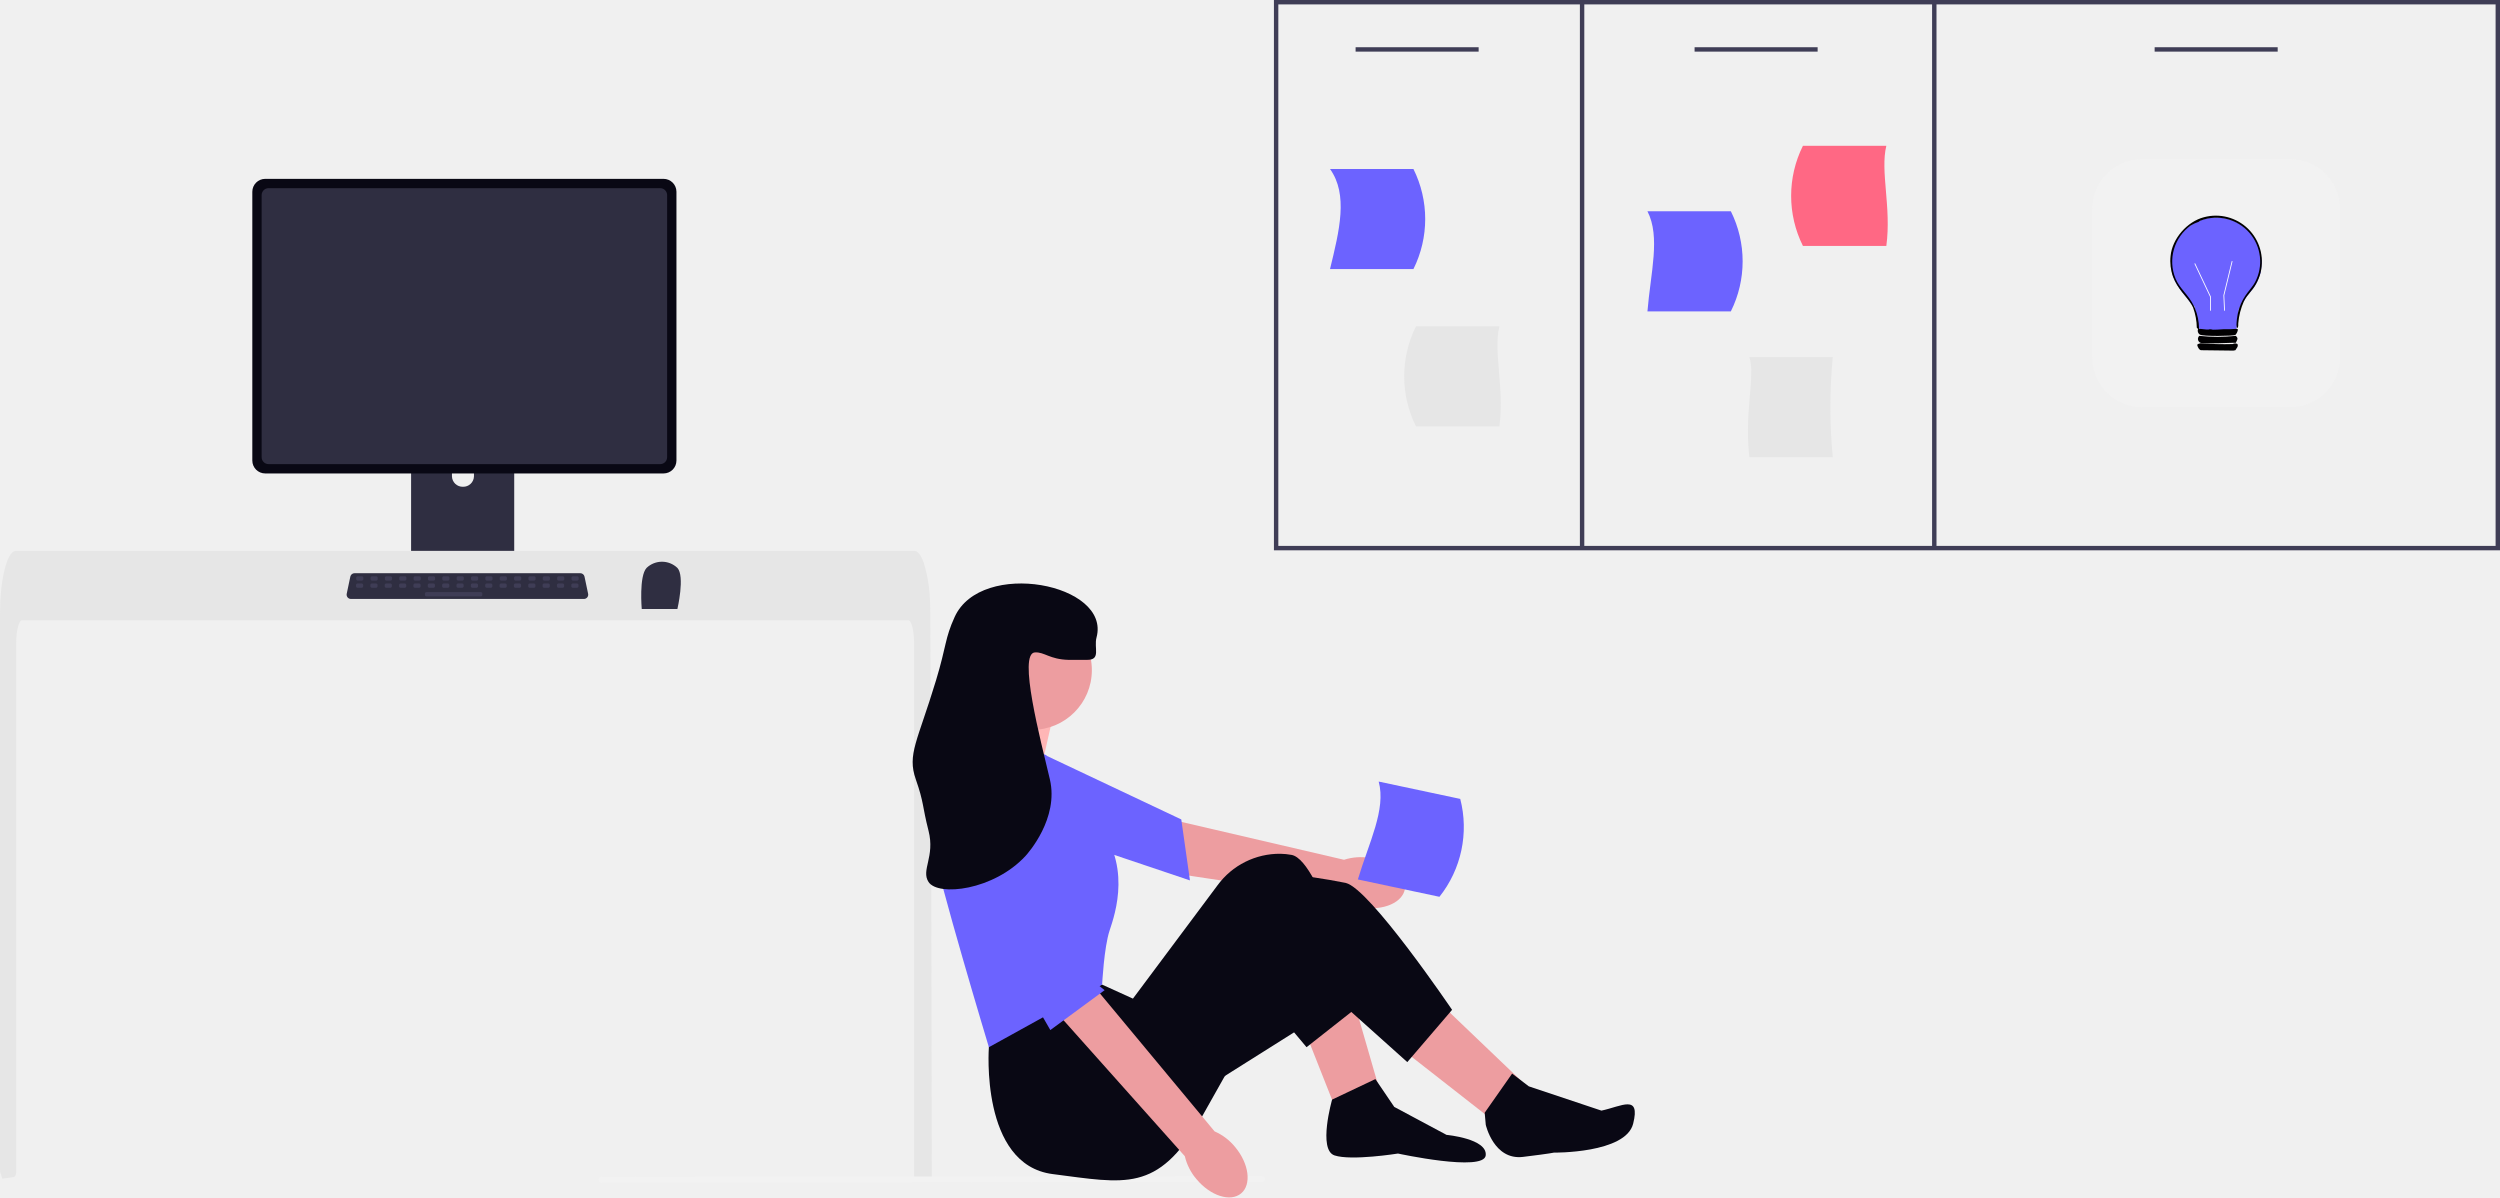
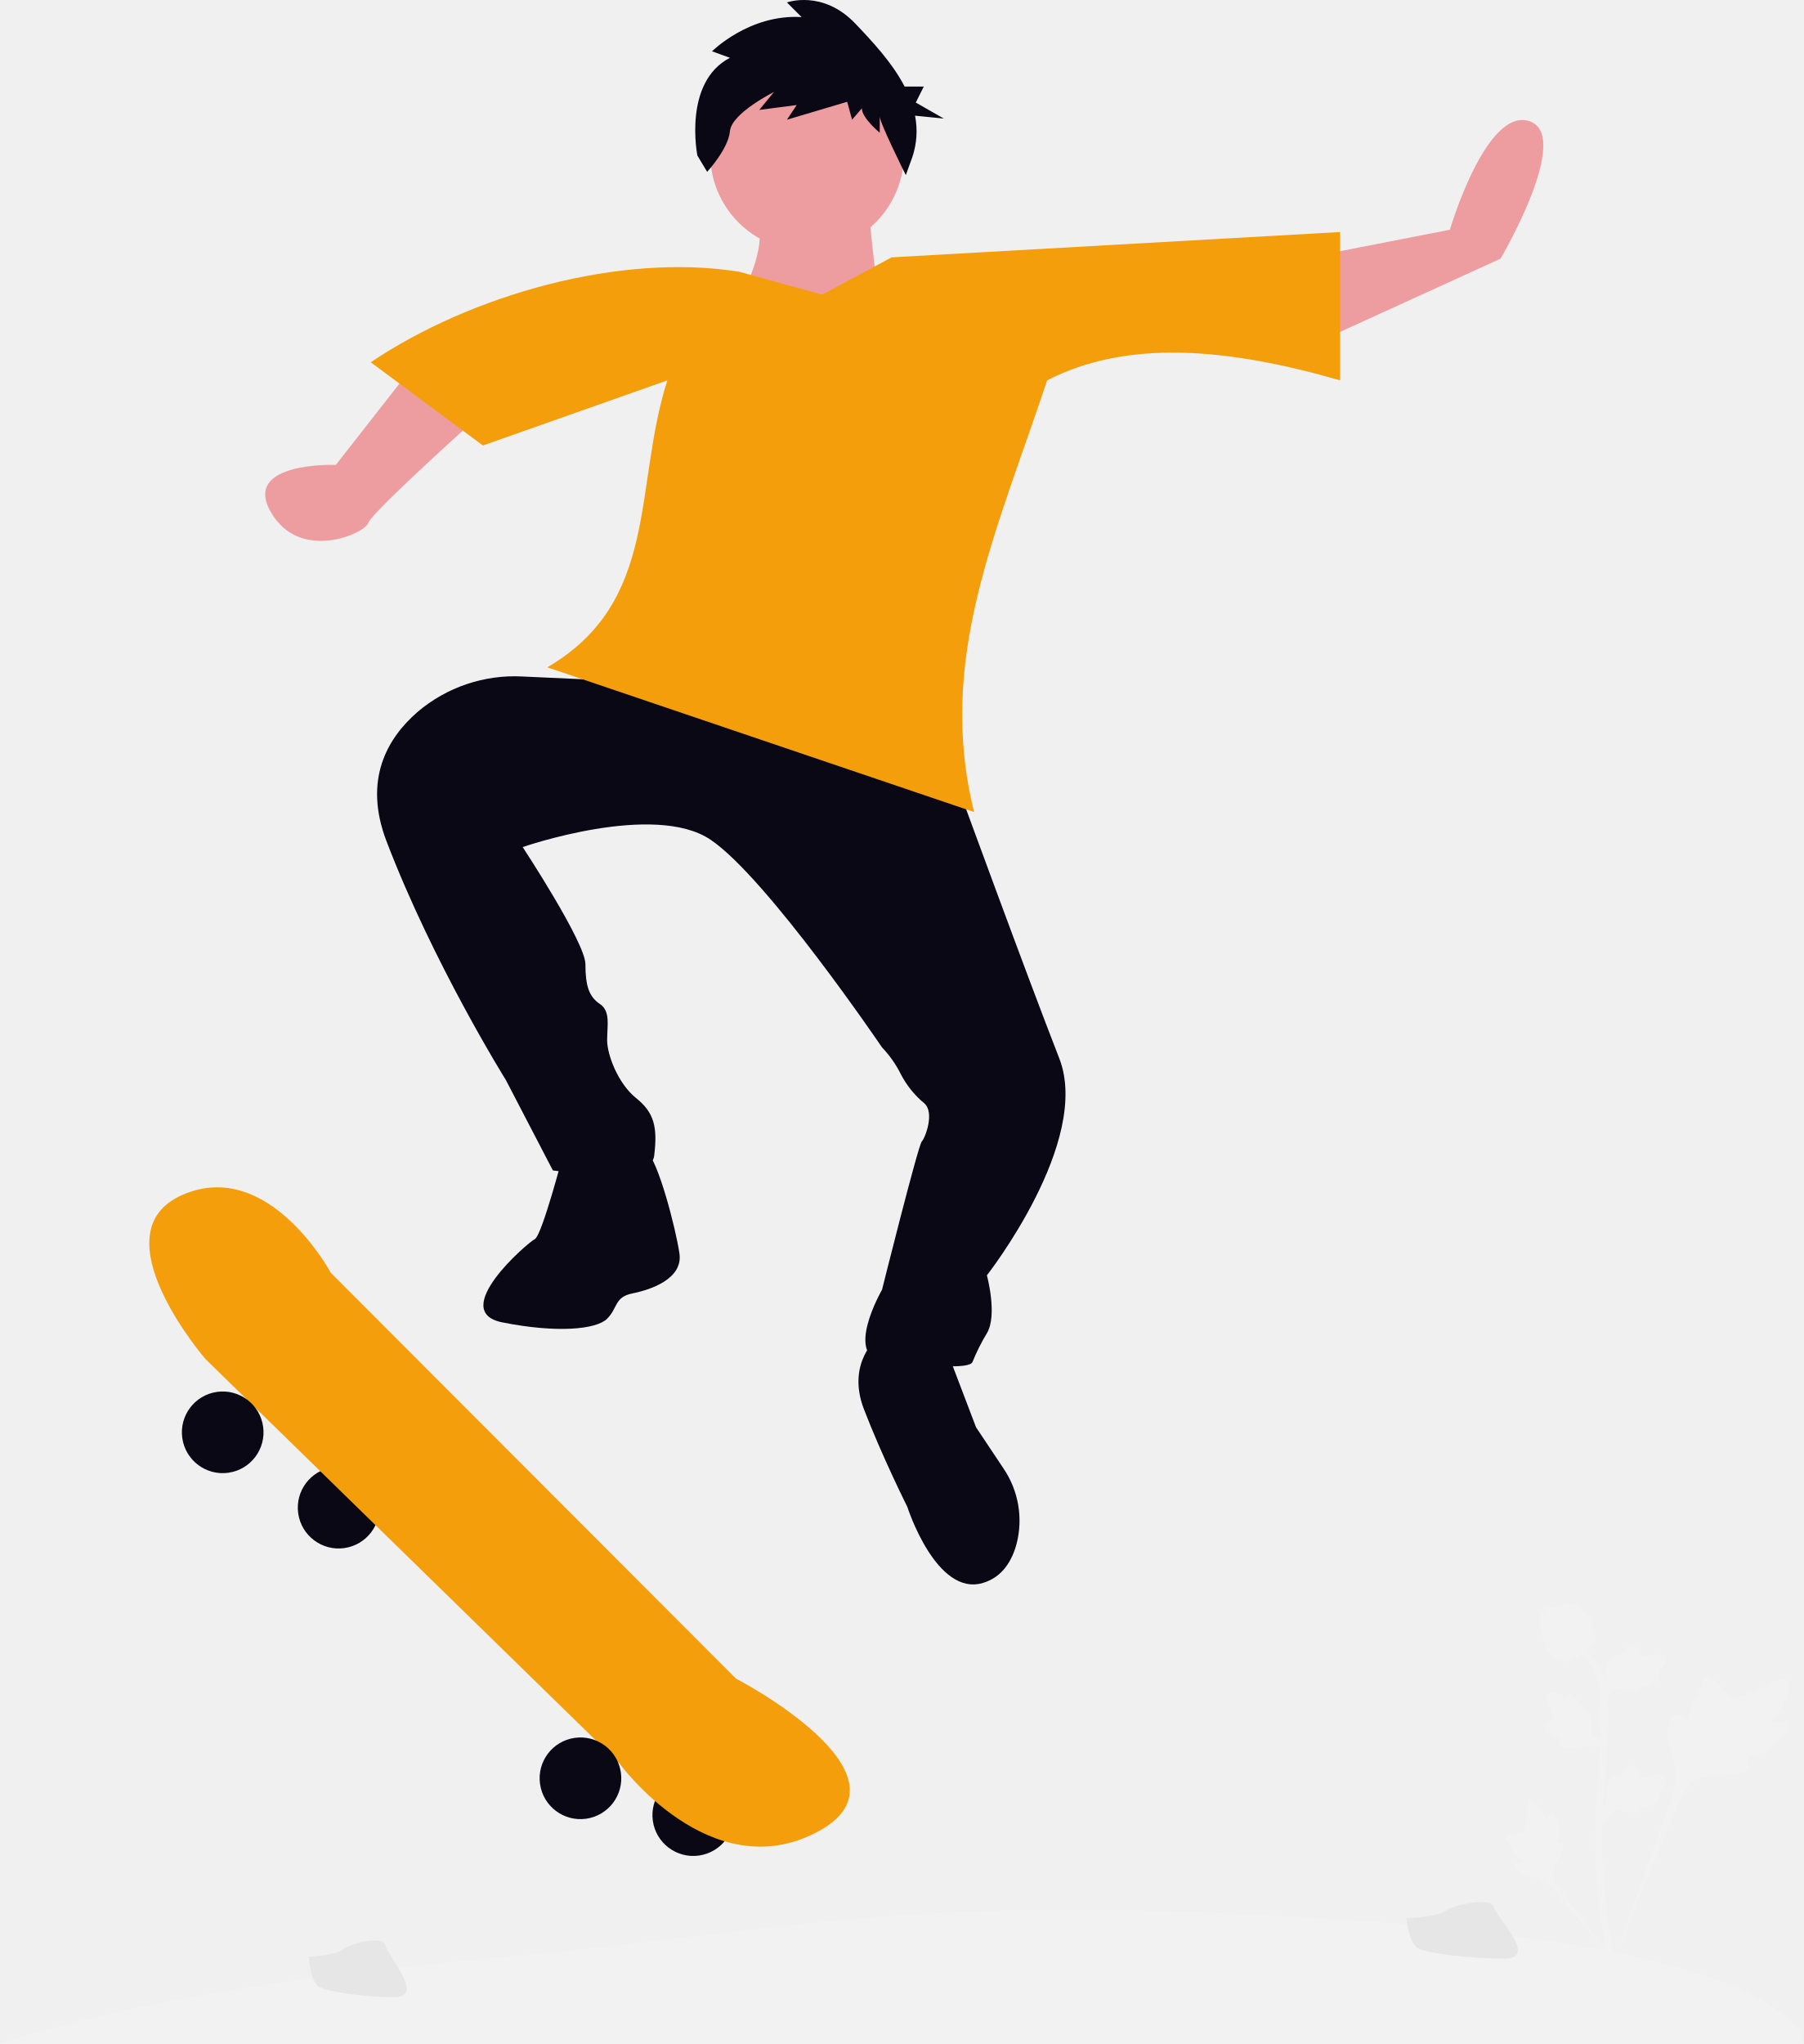
- <svg xmlns="http://www.w3.org/2000/svg" width="800" height="383.177" viewBox="0 0 800 383.177" role="img" artist="Katerina Limpitsouni" source="https://undraw.co/">
-   <g transform="translate(-567.999 -562.572)">
-     <path d="M573.658,515.865c0-4.11-.847-7.446-1.887-7.454H288.207c-1.045.008-1.887,3.344-1.892,7.454V685.072c0,.791-.368,1.454-.851,1.529q-1.141.179-2.283.332c-.019,0-.038.008-.057.008-.414.061-.828.107-1.243.161h0q-.32-.962-.632-1.943a2.362,2.362,0,0,1-.107-.712V506.195c0-1.135.028-2.278.075-3.4q.1-2.322.353-4.617c.8-7.124,2.593-11.948,4.636-11.963H573.77a1.519,1.519,0,0,1,.866.3,3.977,3.977,0,0,1,1.068,1.219,12.148,12.148,0,0,1,1.049,2.339,46.657,46.657,0,0,1,1.981,12.216c0,.046,0,.092,0,.138.066,1.242.1,2.508.094,3.773l.066,16.434.042,9.8.127,30.752.047,10.92.207,112.118h0c0,.847-.421,1.534-.941,1.534H574.6c-.52,0-.941-.687-.941-1.534Z" transform="translate(286.861 252.64)" fill="#e6e6e6" />
-     <path d="M939.323,748.945l-211.468.235a.913.913,0,0,1,0-1.826l211.467-.235a.913.913,0,0,1,0,1.826Z" transform="translate(32.597 191.817)" fill="#f2f2f2" />
-     <path d="M701.971,385.933H672.153a1.542,1.542,0,0,0-1.589,1.489v44.045h33V387.422a1.543,1.543,0,0,0-1.593-1.489Zm-14.809,25.024a3.428,3.428,0,0,1-3.521-3.292v-5.078a3.529,3.529,0,0,1,7.042,0v5.08a3.428,3.428,0,0,1-3.521,3.29Z" transform="translate(28.984 307.383)" fill="#2f2e41" />
-     <path d="M670.341,488.675v4.545a.89.89,0,0,0,.888.888h31.429a.893.893,0,0,0,.888-.888v-4.545Z" transform="translate(29.105 258.548)" fill="#3f3d56" />
-     <path d="M691.541,225.888H564.08a4.138,4.138,0,0,0-4.131,4.131v86.013a4.134,4.134,0,0,0,4.131,4.131H691.541a4.134,4.134,0,0,0,4.131-4.131V230.019A4.138,4.138,0,0,0,691.541,225.888Z" transform="translate(88.791 393.915)" fill="#090814" />
-     <path d="M693.99,232.382H568.655a2.214,2.214,0,0,0-2.209,2.214v83.881a2.213,2.213,0,0,0,2.209,2.209H693.99a2.213,2.213,0,0,0,2.209-2.209V234.594a2.214,2.214,0,0,0-2.209-2.214Z" transform="translate(85.278 390.406)" fill="#2f2e41" />
-     <path d="M701.586,494.25H627.019a1.372,1.372,0,0,1-1.342-1.654l1.157-5.5a1.378,1.378,0,0,1,1.342-1.089h72.253a1.378,1.378,0,0,1,1.342,1.089l1.157,5.5a1.372,1.372,0,0,1-1.342,1.654Z" transform="translate(53.27 259.988)" fill="#2f2e41" />
-     <rect width="2.297" height="1.378" rx="0.488" transform="translate(681.975 746.988)" fill="#3f3d56" />
-     <rect width="2.297" height="1.378" rx="0.488" transform="translate(686.568 746.988)" fill="#3f3d56" />
-     <rect width="2.297" height="1.378" rx="0.488" transform="translate(691.162 746.988)" fill="#3f3d56" />
-     <rect width="2.297" height="1.378" rx="0.488" transform="translate(695.755 746.988)" fill="#3f3d56" />
-     <rect width="2.297" height="1.378" rx="0.488" transform="translate(700.347 746.988)" fill="#3f3d56" />
-     <rect width="2.297" height="1.378" rx="0.488" transform="translate(704.94 746.988)" fill="#3f3d56" />
-     <rect width="2.297" height="1.378" rx="0.488" transform="translate(709.532 746.988)" fill="#3f3d56" />
-     <rect width="2.297" height="1.378" rx="0.488" transform="translate(714.127 746.988)" fill="#3f3d56" />
-     <rect width="2.297" height="1.378" rx="0.488" transform="translate(718.721 746.988)" fill="#3f3d56" />
-     <rect width="2.297" height="1.378" rx="0.488" transform="translate(723.312 746.988)" fill="#3f3d56" />
-     <rect width="2.297" height="1.378" rx="0.488" transform="translate(727.908 746.988)" fill="#3f3d56" />
-     <rect width="2.297" height="1.378" rx="0.488" transform="translate(732.499 746.988)" fill="#3f3d56" />
-     <rect width="2.297" height="1.378" rx="0.488" transform="translate(737.093 746.988)" fill="#3f3d56" />
-     <rect width="2.297" height="1.378" rx="0.488" transform="translate(741.687 746.988)" fill="#3f3d56" />
-     <rect width="2.297" height="1.378" rx="0.488" transform="translate(746.28 746.988)" fill="#3f3d56" />
-     <rect width="2.297" height="1.378" rx="0.488" transform="translate(750.874 746.988)" fill="#3f3d56" />
-     <rect width="2.297" height="1.378" rx="0.488" transform="translate(681.919 749.286)" fill="#3f3d56" />
-     <rect width="2.297" height="1.378" rx="0.488" transform="translate(686.513 749.286)" fill="#3f3d56" />
-     <rect width="2.297" height="1.378" rx="0.488" transform="translate(691.107 749.286)" fill="#3f3d56" />
-     <rect width="2.297" height="1.378" rx="0.488" transform="translate(695.7 749.286)" fill="#3f3d56" />
-     <rect width="2.297" height="1.378" rx="0.488" transform="translate(700.292 749.286)" fill="#3f3d56" />
-     <rect width="2.297" height="1.378" rx="0.488" transform="translate(704.887 749.286)" fill="#3f3d56" />
-     <rect width="2.297" height="1.378" rx="0.488" transform="translate(709.479 749.286)" fill="#3f3d56" />
-     <rect width="2.297" height="1.378" rx="0.488" transform="translate(714.072 749.286)" fill="#3f3d56" />
-     <rect width="2.297" height="1.378" rx="0.488" transform="translate(718.666 749.286)" fill="#3f3d56" />
-     <rect width="2.297" height="1.378" rx="0.488" transform="translate(723.259 749.286)" fill="#3f3d56" />
-     <rect width="2.297" height="1.378" rx="0.488" transform="translate(727.853 749.286)" fill="#3f3d56" />
-     <rect width="2.297" height="1.378" rx="0.488" transform="translate(732.444 749.286)" fill="#3f3d56" />
-     <rect width="2.297" height="1.378" rx="0.488" transform="translate(737.038 749.286)" fill="#3f3d56" />
-     <rect width="2.297" height="1.378" rx="0.488" transform="translate(741.631 749.286)" fill="#3f3d56" />
-     <rect width="2.297" height="1.378" rx="0.488" transform="translate(746.225 749.286)" fill="#3f3d56" />
-     <rect width="2.297" height="1.378" rx="0.488" transform="translate(750.818 749.286)" fill="#3f3d56" />
-     <rect width="18.373" height="1.378" rx="0.488" transform="translate(703.968 752.041)" fill="#3f3d56" />
-     <g transform="translate(860.046 749.286)">
-       <path d="M247.828,590.935c6.9,1.057,11.943,5.473,11.269,9.859s-6.81,7.089-13.71,6.031a17.463,17.463,0,0,1-7.669-3.033l-49.9-7.517-1.881-17.237L239.6,591.533a17.463,17.463,0,0,1,8.229-.6Z" transform="translate(-101.563 -503.119)" fill="#ed9da0" />
-       <path d="M284.94,543.963l11.31,24L353.1,587.1h0l-2.77-19.506h0l-52.466-24.8Z" transform="translate(-264.365 -492.085)" fill="#6c63ff" />
-       <path d="M198.684,671.045l10.154,25.683,13.14-8.959-7.767-26.878Z" transform="translate(-73.246 -528.041)" fill="#ed9da0" />
-       <path d="M143.907,661.75l26.878,25.683-10.751,11.349-27.474-21.5Z" transform="translate(23.939 -528.302)" fill="#ed9da0" />
-       <path d="M347.251,534.725l.3-2.091,6.869-13.439,22.7,5.973-4.181,18.516Z" transform="translate(-331.714 -484.897)" fill="#ffb6b6" />
-       <path d="M208.083,647.168l-.7,8.971s-2.885,37.618,20.409,40.6,33.448,5.973,47.186-17.321l21.5-38.226,12.561,14.944,16.707-13.154s-11.945-46.588-21.5-48.38a21.813,21.813,0,0,0-3.565-.36,24.61,24.61,0,0,0-20.1,10.046l-27.1,36.305-9.855-4.479-35.539,11.049Z" transform="translate(-182.989 -507.748)" fill="#090814" />
-       <path d="M170.559,706.8l-6.035-8.906-13.852,6.573s-4.6,16.067.774,17.859,20.31-.6,20.31-.6,27.475,5.973,28.073.6-12.543-6.573-12.543-6.573L170.559,706.8Z" transform="translate(-16.448 -539.307)" fill="#090814" />
-       <path d="M179.867,670.847l41.513-26.156,21.2,18.988,14.333-16.724s-26.281-38.824-34.047-40.616a200.3,200.3,0,0,0-20.31-2.987l-38.226,35.24,15.53,32.254h0Z" transform="translate(-84.293 -510.522)" fill="#090814" />
-       <path d="M89.055,695.38,80.277,707.9l.344,3.863s2.559,11.418,11.926,10.271,9.775-1.362,9.775-1.362,23.076.292,25.465-9.265-3.671-5.556-10.147-4.181l-23.255-7.774-5.33-4.075Z" transform="translate(102.777 -538.542)" fill="#090814" />
-       <ellipse cx="19.113" cy="19.113" rx="19.113" ry="19.113" transform="translate(19.121 8.614)" fill="#ed9da0" />
-       <path d="M354.467,545.162,326.993,536.8s-10.751,25.086-8.959,36.435,18.117,65.415,18.117,65.415l36.237-20.021s.6-11.945,2.389-17.321,7.466-21.8-5.077-35.539-15.231-20.607-15.231-20.607Z" transform="translate(-311.753 -490.258)" fill="#6c63ff" />
-       <g transform="translate(15.145 66.954)">
-         <path d="M316.826,706.559c4.47,5.357,5.332,12.007,1.922,14.854s-9.8.808-14.27-4.551a17.461,17.461,0,0,1-3.741-7.35l-42.329-47.461,13.117-7.09,38.734,46.6a17.465,17.465,0,0,1,6.565,5h0Z" transform="translate(-228.787 -593.19)" fill="#ed9da0" />
-         <path d="M330.694,566.148,324.2,591.871,353.116,642.1l17.372-12.765-4.262-3.414-24.8-52.462Z" transform="translate(-324.2 -566.148)" fill="#6c63ff" />
+ <svg xmlns="http://www.w3.org/2000/svg" width="706.42" height="800.429" viewBox="0 0 706.42 800.429" role="img" artist="Katerina Limpitsouni" source="https://undraw.co/">
+   <g transform="translate(-607 -140.001)">
+     <g transform="translate(-102.999 -181.031)">
+       <g transform="translate(813.876 321.032)">
+         <path d="M468.821,320.536c17.442,14.535-17.442,59.756-17.442,59.756s82.848,3.23,76.308,3.23S515.7,314.883,515.7,314.883,451.379,306,468.821,320.536Z" transform="translate(-279.959 -240.245)" fill="#ed9da0" />
+         <ellipse cx="37.929" cy="37.93" rx="37.929" ry="37.93" transform="translate(174.318 22.405)" fill="#ed9da0" />
+         <path d="M552.047,500.313l-7.016-2.552s14.67-14.67,35.081-13.395l-5.741-5.741s14.032-5.1,26.789,8.292c6.706,7.041,14.465,15.318,19.3,24.642h7.514l-3.136,6.272,10.976,6.272-11.266-1.127a31.65,31.65,0,0,1-1.066,16.244l-2.551,7.016s-10.205-20.411-10.205-22.962v6.379s-7.016-5.741-7.016-9.568l-3.827,4.465-1.914-7.016-23.6,7.016,3.827-5.741-14.67,1.914,5.741-7.016S552.685,522,552.047,529.016s-8.929,15.946-8.929,15.946l-3.827-6.378S533.55,509.881,552.047,500.313Z" transform="translate(-370.006 -477.673)" fill="#090814" />
+         <path d="M472.672,450.832l75.089,26.919,41.086,17s26.919,73.672,39.67,106.258-28.335,85.006-28.335,85.006,4.25,15.584,0,22.668a77,77,0,0,0-5.667,11.334c-1.417,2.834-17,1.417-34,0s-1.417-28.335-1.417-28.335,14.168-56.671,15.584-58.088c1.323-1.323,5.118-11.3,1-14.916a36.767,36.767,0,0,1-9.261-11.518,42.63,42.63,0,0,0-7.321-10.4s-44.9-66.221-67.08-81.281-73.672,2.834-73.672,2.834,24.577,37.361,24.577,45.861,1.417,12.751,5.667,15.584,2.833,8.5,2.833,14.168,4.25,17,11.334,22.668,8.5,11.334,7.084,22.668-39.67,5.667-39.67,5.667L411.751,609.51S383.416,564.173,365,516c-9.209-24.085.354-40.378,12.22-50.65a58.641,58.641,0,0,1,41.115-13.834l66.6,3.038-47.678-13.643Z" transform="translate(-317.495 -186.599)" fill="#090814" />
+         <path d="M614.915,385.724l80.756-36.836s28.335-48.17,11.334-53.837-31.169,42.5-31.169,42.5l-58.088,11.334Z" transform="translate(-211.803 -247.584)" fill="#ed9da0" />
+         <path d="M413.308,381.082s-41.086,36.836-42.5,41.086-26.919,15.584-38.253-4.25,25.5-18.418,25.5-18.418l25.5-32.586Z" transform="translate(-330.386 -217.44)" fill="#ed9da0" />
+         <path d="M359.568,376.548l43.92,32.586,72.255-25.5c-13.43,42.047-2.908,86.578-47.02,112.371L595.9,552.673c-14.8-59.573,8.571-108.891,28.6-169.042,31.728-16.351,71.524-12.484,114.758,0V325.544l-175.68,9.917L536.4,350.075l-32.319-8.947C457.294,333.544,398.843,350.119,359.568,376.548Z" transform="translate(-318.224 -234.682)" fill="#f59e0b" />
+         <path d="M454.754,580.285c4.25,2.834,11.334,29.752,12.751,39.67s-11.334,14.168-18.418,15.584-5.667,5.667-9.917,9.917-19.835,5.667-41.086,1.417S408,615.7,410.834,614.287s11.334-34,11.334-34S450.5,577.451,454.754,580.285Z" transform="translate(-305.244 -129.039)" fill="#090814" />
+         <path d="M529.131,636.582l11.334,29.752,10.717,16.075a36.405,36.405,0,0,1,5.145,29.624c-1.8,6.643-5.546,12.92-13.028,15.222-18.418,5.667-29.752-29.752-29.752-29.752s-9.917-19.835-17-38.253,5.667-28.335,5.667-28.335Z" transform="translate(-262.029 -107.413)" fill="#090814" />
      </g>
-       <path d="M391.172,494.325c-4.9-.012-5.18.021-5.973,0-6.08-.16-7.67-2.552-10.751-2.389-5.5.291,1.759,27.869,4.778,40.616,2.958,12.5-7.045,23.707-7.764,24.489-10.157,11.046-28,13.066-31.059,8.362-2.478-3.808,2.123-8.053,0-16.375-2.075-8.135-1.4-8.813-4.082-16.476-2.8-8.026.549-12.074,6.471-31.656,3.4-11.247,2.8-13.343,5.973-20.31,8.483-18.619,50.061-10.691,45.394,6.573-.9,3.339,1.5,7.178-2.987,7.164Z" transform="translate(-335.317 -469.883)" fill="#090814" />
+       <g transform="translate(765.647 789.809) rotate(-8)">
+         <ellipse cx="15.988" cy="15.988" rx="15.988" ry="15.988" transform="translate(43.326 115.161)" fill="#090814" />
+         <ellipse cx="15.988" cy="15.988" rx="15.988" ry="15.988" transform="translate(164.127 253.728)" fill="#090814" />
+         <path d="M15.791,66.306,154.356,245.731s28.424,53.295,72.836,37.306S204.1,219.084,204.1,219.084L69.085,39.659S51.32-8.558,15.791,1.339s0,64.968,0,64.968Z" transform="translate(0 0)" fill="#f59e0b" />
+         <ellipse cx="15.988" cy="15.988" rx="15.988" ry="15.988" transform="translate(2.467 79.631)" fill="#090814" />
+         <ellipse cx="15.988" cy="15.988" rx="15.988" ry="15.988" transform="translate(122.38 233.298)" fill="#090814" />
+       </g>
+       <path d="M532.212,1.3c-176.6-12.042-212.135,3.121-345.188,15.164S0,49.466,0,49.466H706.417S708.816,13.339,532.212,1.3Z" transform="translate(710 1071.995)" fill="#f2f2f2" />
    </g>
-     <path d="M-.719-.831a7.127,7.127,0,0,1,9.861,0c2.465,2.641,0,13.153,0,13.153H-2.264S-3.184,1.81-.719-.831Z" transform="translate(775.621 745.135)" fill="#2f2e41" />
-     <g transform="translate(975.655 562.572)">
-       <g transform="translate(261.833 50.921)">
-         <rect width="79.364" height="79.364" rx="16" transform="translate(0)" fill="#f2f2f2" />
-         <g transform="translate(25.007 18.088)">
-           <path d="M28.959,14.479a17.565,17.565,0,0,1-.281,3.131,15.383,15.383,0,0,1-1.522,3.775c-1.287,2.287-2.668,3.142-3.8,5.381-.2.151-.4.287-.6.42-.408.263-.452,1.551-.885,1.773a.01.01,0,0,0-.009.006,1.638,1.638,0,0,0-.223.745v.006c-.218,1.28-.408,3.882-.627,5.422-.029.188-.056.358-.085.508-.074.408-.151.668-.237.7-1.055.408-1.506-.151-2.66,0-.621.083-3.788.591-4.433.591a9.206,9.206,0,0,1-4.3-1.291c-.1-.045-.207-.092-.314-.139-.04-.015-.073-.033-.112-.047-.425-.18-.827-4.725-1.226-6.445a.011.011,0,0,1,0-.009c-.083-.358-.166-.591-.251-.638l-.063-.035q-.394-.227-.772-.488C5.034,25.31,2.094,22.9.642,18.954A16.619,16.619,0,0,1,0,14.479a14.479,14.479,0,0,1,28.959,0Z" transform="translate(0.231 0.568)" fill="#6c63ff" />
-           <path d="M28.881,18.181a15.384,15.384,0,0,1-1.522,3.774c-1.287,2.287-2.668,3.142-3.8,5.381a21.578,21.578,0,0,0-1.838,7.153c-.026.21.029.449,0,.656-.067.458.015.376-.263.789-.125.071-.2-.029-.246-.223a6.17,6.17,0,0,1-.018-1.483,19.533,19.533,0,0,1,.644-3.939v-.006c.071-.257.148-.506.223-.745,1.368-4.167,3.89-6.055,5.035-8.236A14.05,14.05,0,0,0,9.773,1.549c-.656.24-.621.376-.656.4A13.333,13.333,0,0,0,6.559,3.124,14.26,14.26,0,0,0,1.64,20.116c1.323,3.253,4.1,5.088,5.889,8.784q.161.322.311.674a.011.011,0,0,0,0,.009,18.065,18.065,0,0,1,1.341,6.5c0,.04.006.077.006.115.106.009.21.015.311.024,1.569.136,2.586.387,3.112.115l.579.059c.192.269,3.421-.059,3.936-.063h.133a35.981,35.981,0,0,0,3.867-.11c.063-.006.133-.015.2-.024a.346.346,0,0,1,.263.4,3.126,3.126,0,0,1-.786,1.572c-.605.354-10.478.535-11.419-.13a1.481,1.481,0,0,1-.523-1.771c-.018-.083-.38-.319-.4-.4a19.952,19.952,0,0,0-1.179-6.43,7.759,7.759,0,0,0-.526-1.019C5.236,25.879,2.3,23.466.845,19.52A14.753,14.753,0,0,1,.066,12.9C.589,7.345,5.381,1.879,10.759.5A14.732,14.732,0,0,1,28.881,18.181Z" transform="translate(0.024 -0.001)" fill="#010001" />
-           <path d="M12.1,0c.937.891.439,1.192,0,2.231-.55-.125-9.973.479-11.285,0A1.337,1.337,0,0,1,.422,0,52.612,52.612,0,0,0,12.1,0Z" transform="translate(8.865 38.464)" fill="#010001" />
-           <path d="M12.857.262c.369.819-.337,1.323-.656,1.968l-.658.132L1.177,2.231C.553,2.111.157,1.237,0,.656a.387.387,0,0,1,.2-.394L1.046,0a93.249,93.249,0,0,0,10.3.262,1.5,1.5,0,0,1,1.509,0Z" transform="translate(8.636 40.826)" fill="#010001" />
-           <path d="M5.282,15.17H5.011V10.729L0,.116.246,0,5.282,10.666Z" transform="translate(7.702 15.241)" fill="#fff" />
-           <path d="M.223,15.891,0,10.952l.005-.019L2.665,0l.264.063L.274,10.98l.221,4.9Z" transform="translate(16.996 14.528)" fill="#fff" />
-         </g>
-       </g>
-       <path d="M506.006,203.5V379.6H898.351V203.5Zm1.409,174.689V204.909h96.5v173.28Zm97.91-173.28H716.618v173.28H605.325Zm291.617,173.28H718.027V204.909H896.942Z" transform="translate(-506.006 -203.5)" fill="#3f3d56" />
-       <path d="M558.18,312.3H531.488c3-12.318,5.886-23.818,0-32.03H558.18A35.919,35.919,0,0,1,558.18,312.3Z" transform="translate(-513.539 -226.194)" fill="#6c63ff" />
-       <path d="M748.5,397.75H721.8c-1.669-14.848,2.014-25.915,0-32.03H748.5a167.1,167.1,0,0,0,0,32.03Z" transform="translate(-569.666 -251.454)" fill="#e6e6e6" />
-       <path d="M702.386,331.511H675.694c1-12.316,4.228-23.816,0-32.03h26.692A35.909,35.909,0,0,1,702.386,331.511Z" transform="translate(-556.168 -231.873)" fill="#6c63ff" />
-       <path d="M744.742,301.775h26.692c1.669-12.318-2.014-23.818,0-32.03H744.742A35.909,35.909,0,0,0,744.742,301.775Z" transform="translate(-575.464 -223.083)" fill="#ff6884" />
-       <path d="M568.958,383.772h26.692c1.669-12.318-2.014-23.818,0-32.03H568.958A35.909,35.909,0,0,0,568.958,383.772Z" transform="translate(-523.501 -247.322)" fill="#e6e6e6" />
-       <rect width="39.373" height="1.409" transform="translate(26.135 15.114)" fill="#3f3d56" />
-       <rect width="39.373" height="1.409" transform="translate(134.611 15.114)" fill="#3f3d56" />
-       <rect width="39.373" height="1.409" transform="translate(281.829 15.114)" fill="#3f3d56" />
+     <path d="M217.347,785.784s11.728-.361,15.263-2.878,18.041-5.522,18.918-1.486,17.625,20.076,4.384,20.183-30.766-2.062-34.294-4.211S217.347,785.784,217.347,785.784Z" transform="translate(940.584 105.377)" fill="#e6e6e6" />
+     <path d="M217.347,785.784s10.321-.361,13.431-2.878,15.876-5.522,16.648-1.486,15.51,20.075,3.858,20.182-27.075-2.062-30.179-4.211S217.347,785.784,217.347,785.784Z" transform="translate(510.584 120.457)" fill="#e6e6e6" />
+     <g transform="translate(1172.882 531.889)">
+       <path d="M162.375,302.682c-.886-1.493-4.717.106-5.422-1.25s2.858-3.408,4.892-8.109c.367-.848,2.678-6.19.967-7.838-3.243-3.124-18.085,9.769-23.279,5.55-1.14-.926-1.936-2.775-5.386-5.776-1.372-1.194-2.2-1.733-3.005-1.532-1.14.285-1.23,1.81-2.452,4.809-1.833,4.5-2.917,4.226-3.984,7.814-.793,2.664-.612,4.212-1.544,4.514-1.32.427-2.535-2.4-4.208-2.145-1.707.258-2.739,3.548-3.065,6.011-.612,4.622,1.086,7.672,2.027,10.879,1.022,3.485,1.629,8.786-.732,16.289l-23.37,65.844c5.159-13.511,20.1-50.548,26.375-64.311,1.812-3.973,3.813-8,7.921-9.594,3.955-1.531,9.387-.617,16.313-2.285.809-.195,3.053-.766,3.336-2.086.234-1.091-1.087-1.7-.884-2.723.272-1.371,2.868-1.388,6.059-2.97a18.879,18.879,0,0,0,4.856-3.583c.363-.344,5.765-5.52,4.586-7.508h0Z" transform="translate(-28.436 -19.33)" fill="#f2f2f2" />
+       <path d="M42,370.362c-.989,0-1.309,2.346-2.178,2.3s-.848-2.386-2.568-4.741c-.31-.425-2.265-3.1-3.568-2.736-2.469.69-.423,11.695-3.993,13.027a39.5,39.5,0,0,0-4.389.977c-.982.329-1.486.581-1.619,1.033-.189.641.533,1.126,1.653,2.591,1.679,2.2,1.233,2.651,2.686,4.21,1.079,1.158,1.891,1.516,1.77,2.06-.171.771-1.909.552-2.267,1.446-.366.912.951,2.368,2.066,3.239,2.092,1.634,4.079,1.681,5.924,2.144a15.557,15.557,0,0,1,7.784,5.059L68.87,431.44c-5.143-6.431-19.01-24.449-23.954-31.5-1.427-2.036-2.828-4.181-2.423-6.656.39-2.383,2.406-4.785,3.585-8.666.138-.453.505-1.72-.061-2.239-.468-.43-1.148.043-1.591-.352-.594-.529.146-1.808.29-3.83a10.749,10.749,0,0,0-.357-3.417c-.064-.278-1.046-4.422-2.362-4.417h0Z" transform="translate(0 -52.347)" fill="#f2f2f2" />
+       <path d="M87.253,365.6l-.6-5.317.272-.4a9.837,9.837,0,0,0,1.909-5.412c0-.275-.012-.549-.024-.829a8.316,8.316,0,0,1,.6-4.095c.4-.9,1.535-2.97,3.237-2.714a1.928,1.928,0,0,1,1.068.521l.121-.19A5.849,5.849,0,0,1,95.2,345.67a6.838,6.838,0,0,0,1.135-1.148c.221-.275.393-.516.538-.719a2.5,2.5,0,0,1,2.029-1.332,2.665,2.665,0,0,1,2.027,1.54,12.815,12.815,0,0,1,1.177,2.326,4.024,4.024,0,0,0,.2.457c.349.513,3.187.033,4.256-.141,2.4-.4,4.48-.747,5.336.768.614,1.083.158,2.516-1.4,4.372a8.68,8.68,0,0,1-1.456,1.361,1.779,1.779,0,0,1,.855,1.117h0c.323,1.289-.784,2.58-3.291,3.843a8.85,8.85,0,0,1-2.635.94,10.355,10.355,0,0,1-1.477.131,1.75,1.75,0,0,1-.217.788c-.44.809-1.357,1.194-2.738,1.1a21.468,21.468,0,0,1-3.875-.624,9.4,9.4,0,0,0-2.447-.365c-1.209.1-2.141,1.065-3.235,2.321l-2.73,3.191h0Z" transform="translate(-25.536 -43.155)" fill="#f2f2f2" />
+       <path d="M75.019,314.62l-4.992,1.925-.459-.161a9.836,9.836,0,0,0-5.719-.474c-.266.068-.528.151-.8.234a8.317,8.317,0,0,1-4.114.455c-.969-.163-3.263-.732-3.446-2.443a1.928,1.928,0,0,1,.233-1.165l-.214-.069a5.849,5.849,0,0,1-1.784-.932,6.84,6.84,0,0,0-1.4-.807c-.322-.144-.6-.249-.832-.338a2.5,2.5,0,0,1-1.8-1.625,2.665,2.665,0,0,1,.976-2.351,12.812,12.812,0,0,1,1.951-1.729,4.023,4.023,0,0,0,.392-.308c.408-.468-.776-3.091-1.216-4.081-1-2.221-1.859-4.144-.611-5.356.892-.868,2.394-.791,4.583.241a8.68,8.68,0,0,1,1.685,1.063,1.779,1.779,0,0,1,.863-1.11h0c1.165-.64,2.695.1,4.552,2.209a8.849,8.849,0,0,1,1.577,2.311,10.355,10.355,0,0,1,.5,1.4,1.75,1.75,0,0,1,.817.01c.894.221,1.5,1.01,1.76,2.369a21.465,21.465,0,0,1,.38,3.907,9.4,9.4,0,0,0,.268,2.459c.4,1.145,1.574,1.8,3.065,2.54l3.779,1.832h0Z" transform="translate(-10.538 -23.833)" fill="#f2f2f2" />
+       <path d="M87.253,286.031l-.6-5.317.272-.4a9.837,9.837,0,0,0,1.909-5.412c0-.275-.012-.549-.024-.829a8.316,8.316,0,0,1,.6-4.095c.4-.9,1.535-2.97,3.237-2.714a1.928,1.928,0,0,1,1.068.521l.121-.19A5.849,5.849,0,0,1,95.2,266.1a6.841,6.841,0,0,0,1.135-1.148c.221-.275.393-.516.538-.719a2.5,2.5,0,0,1,2.029-1.332,2.665,2.665,0,0,1,2.027,1.54,12.816,12.816,0,0,1,1.177,2.326,4.02,4.02,0,0,0,.2.457c.349.513,3.187.033,4.256-.141,2.4-.4,4.48-.747,5.336.768.614,1.083.158,2.516-1.4,4.372a8.681,8.681,0,0,1-1.456,1.361,1.779,1.779,0,0,1,.855,1.117h0c.323,1.289-.784,2.58-3.291,3.843a8.849,8.849,0,0,1-2.635.94,10.351,10.351,0,0,1-1.477.131,1.75,1.75,0,0,1-.217.788c-.44.809-1.357,1.194-2.738,1.1a21.468,21.468,0,0,1-3.875-.624,9.4,9.4,0,0,0-2.447-.365c-1.209.1-2.141,1.065-3.235,2.321l-2.73,3.191h0Z" transform="translate(-25.536 -10.908)" fill="#f2f2f2" />
+       <path d="M86.474,389.672l-1.114-.7-.27-1.286.27,1.286-1.3.149c-.021-.121-.091-.4-.2-.832a185.922,185.922,0,0,1-3.833-21,214.161,214.161,0,0,1-1.737-24.306c-.121-8.189.267-14.389.578-19.372.235-3.758.52-7.337.8-10.823.744-9.314,1.447-18.112.924-27.852a25.8,25.8,0,0,0-3-11.516,24.454,24.454,0,0,0-6.281-7.368l1.638-2.059a27.126,27.126,0,0,1,6.948,8.164,28.261,28.261,0,0,1,3.323,12.641c.531,9.912-.178,18.795-.931,28.2-.277,3.473-.562,7.037-.8,10.78-.308,4.937-.692,11.083-.572,19.167a211.54,211.54,0,0,0,1.714,24.009,182.986,182.986,0,0,0,3.781,20.717c.306,1.25.37,1.512.056,2.008h0Z" transform="translate(-19.316 -11.347)" fill="#f2f2f2" />
+       <path d="M56.342,258.878c-.108,0-.217,0-.327-.01-2.239-.121-4.312-1.461-6.163-3.982-.868-1.186-1.312-2.539-2.2-5.237a32.833,32.833,0,0,1-1.21-5.43c-.266-1.9-.232-2.69.144-3.391a4.012,4.012,0,0,1,1.852-1.692,1.486,1.486,0,0,1,.1-.775c.448-1.1,1.639-.952,2.284-.883A6.457,6.457,0,0,0,52,237.55,3.3,3.3,0,0,0,53.622,237a7.31,7.31,0,0,1,2.2-.865,7.838,7.838,0,0,1,4.136.329c2.843.947,4.245,3.158,5.867,5.717a20.072,20.072,0,0,1,2.167,4.944,5.879,5.879,0,0,1,.3,3.281c-.323,1.255-1.087,1.974-3.027,3.561a35.258,35.258,0,0,1-3.915,3c-2.032,1.173-3.308,1.91-5,1.91h0Z" transform="translate(-9.167)" fill="#f2f2f2" />
    </g>
-     <path d="M26.692,32.03H0C1,19.714,4.228,8.214,0,0H26.692A35.909,35.909,0,0,1,26.692,32.03Z" transform="matrix(0.978, 0.208, -0.208, 0.978, 1009.176, 812.671)" fill="#6c63ff" />
  </g>
</svg>
